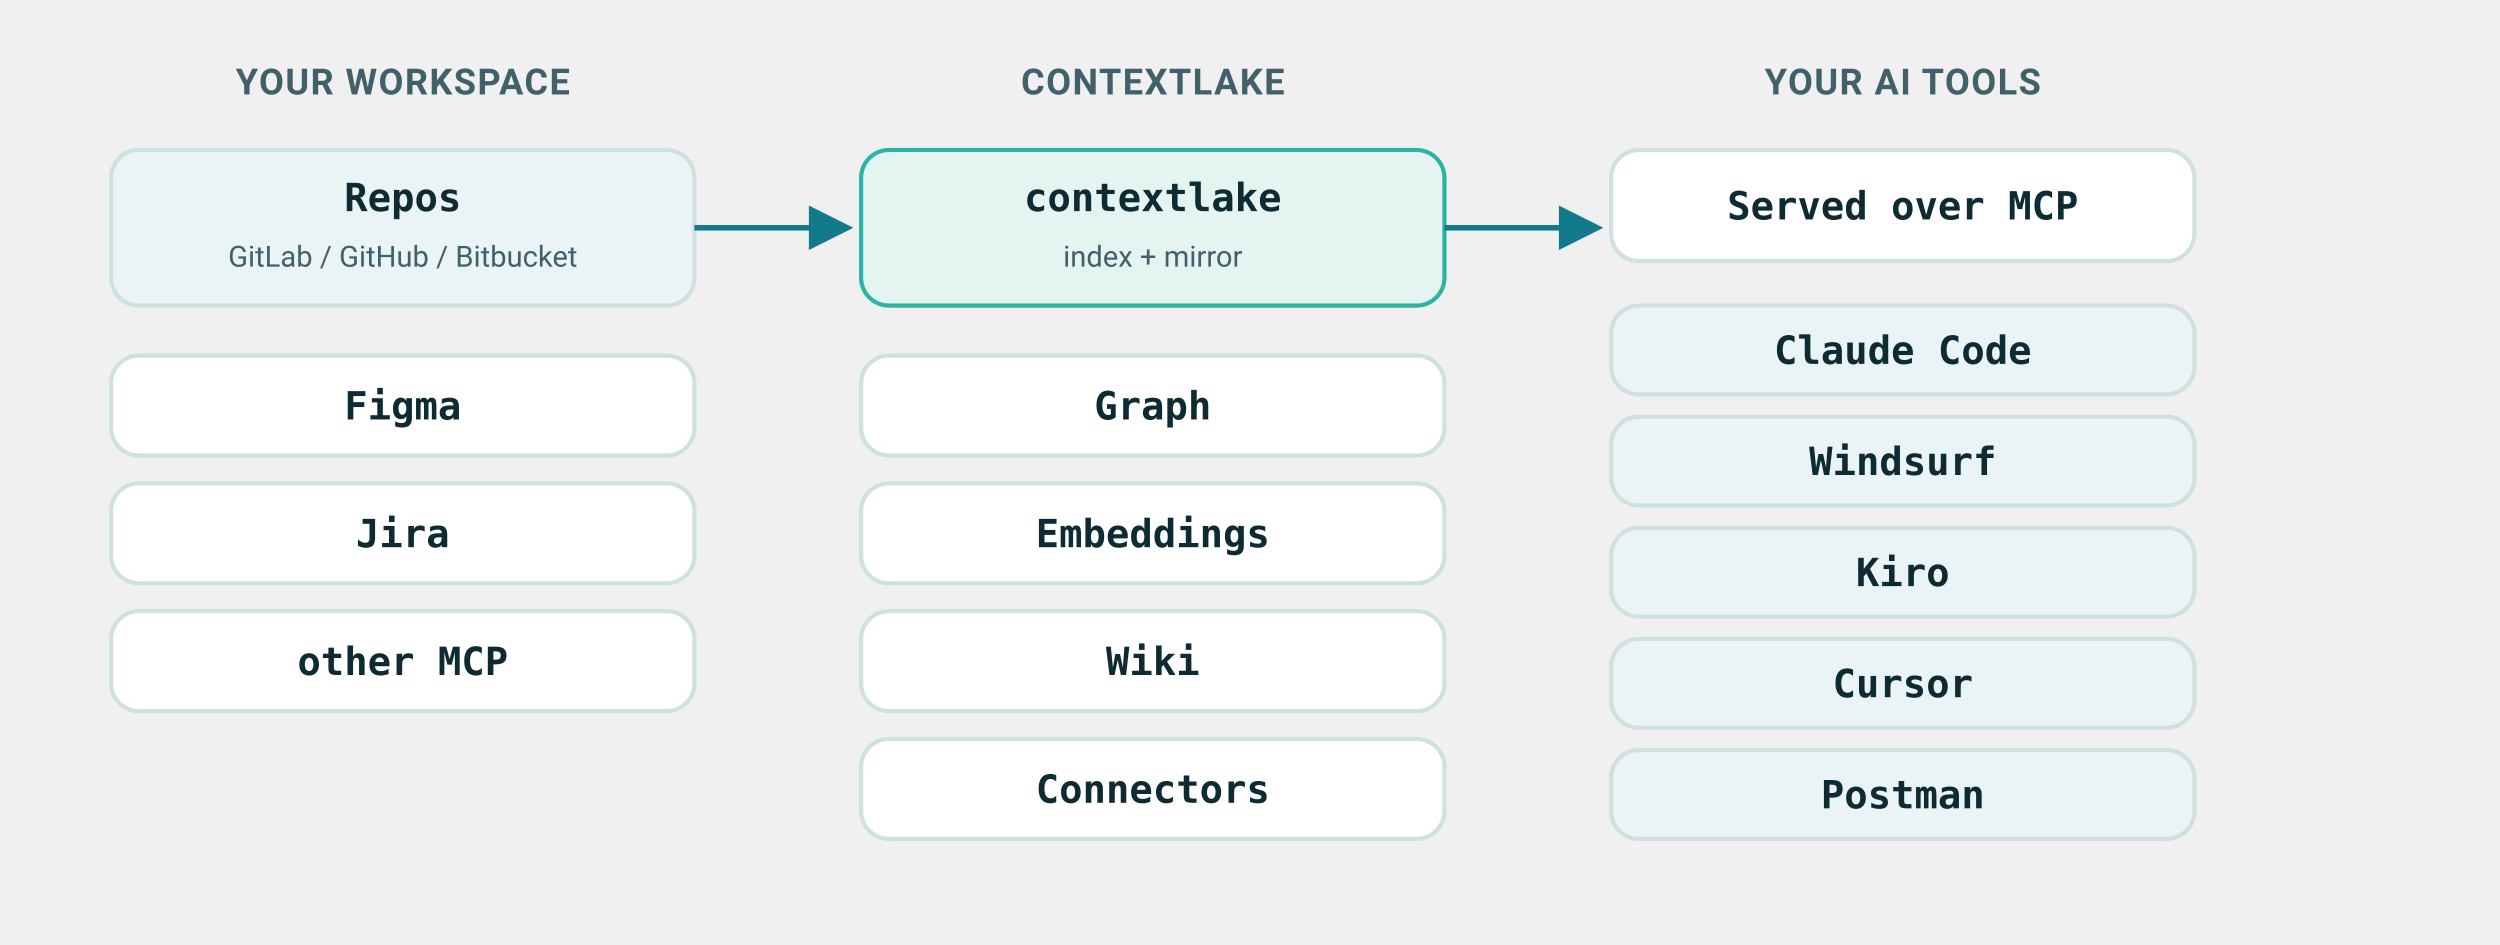
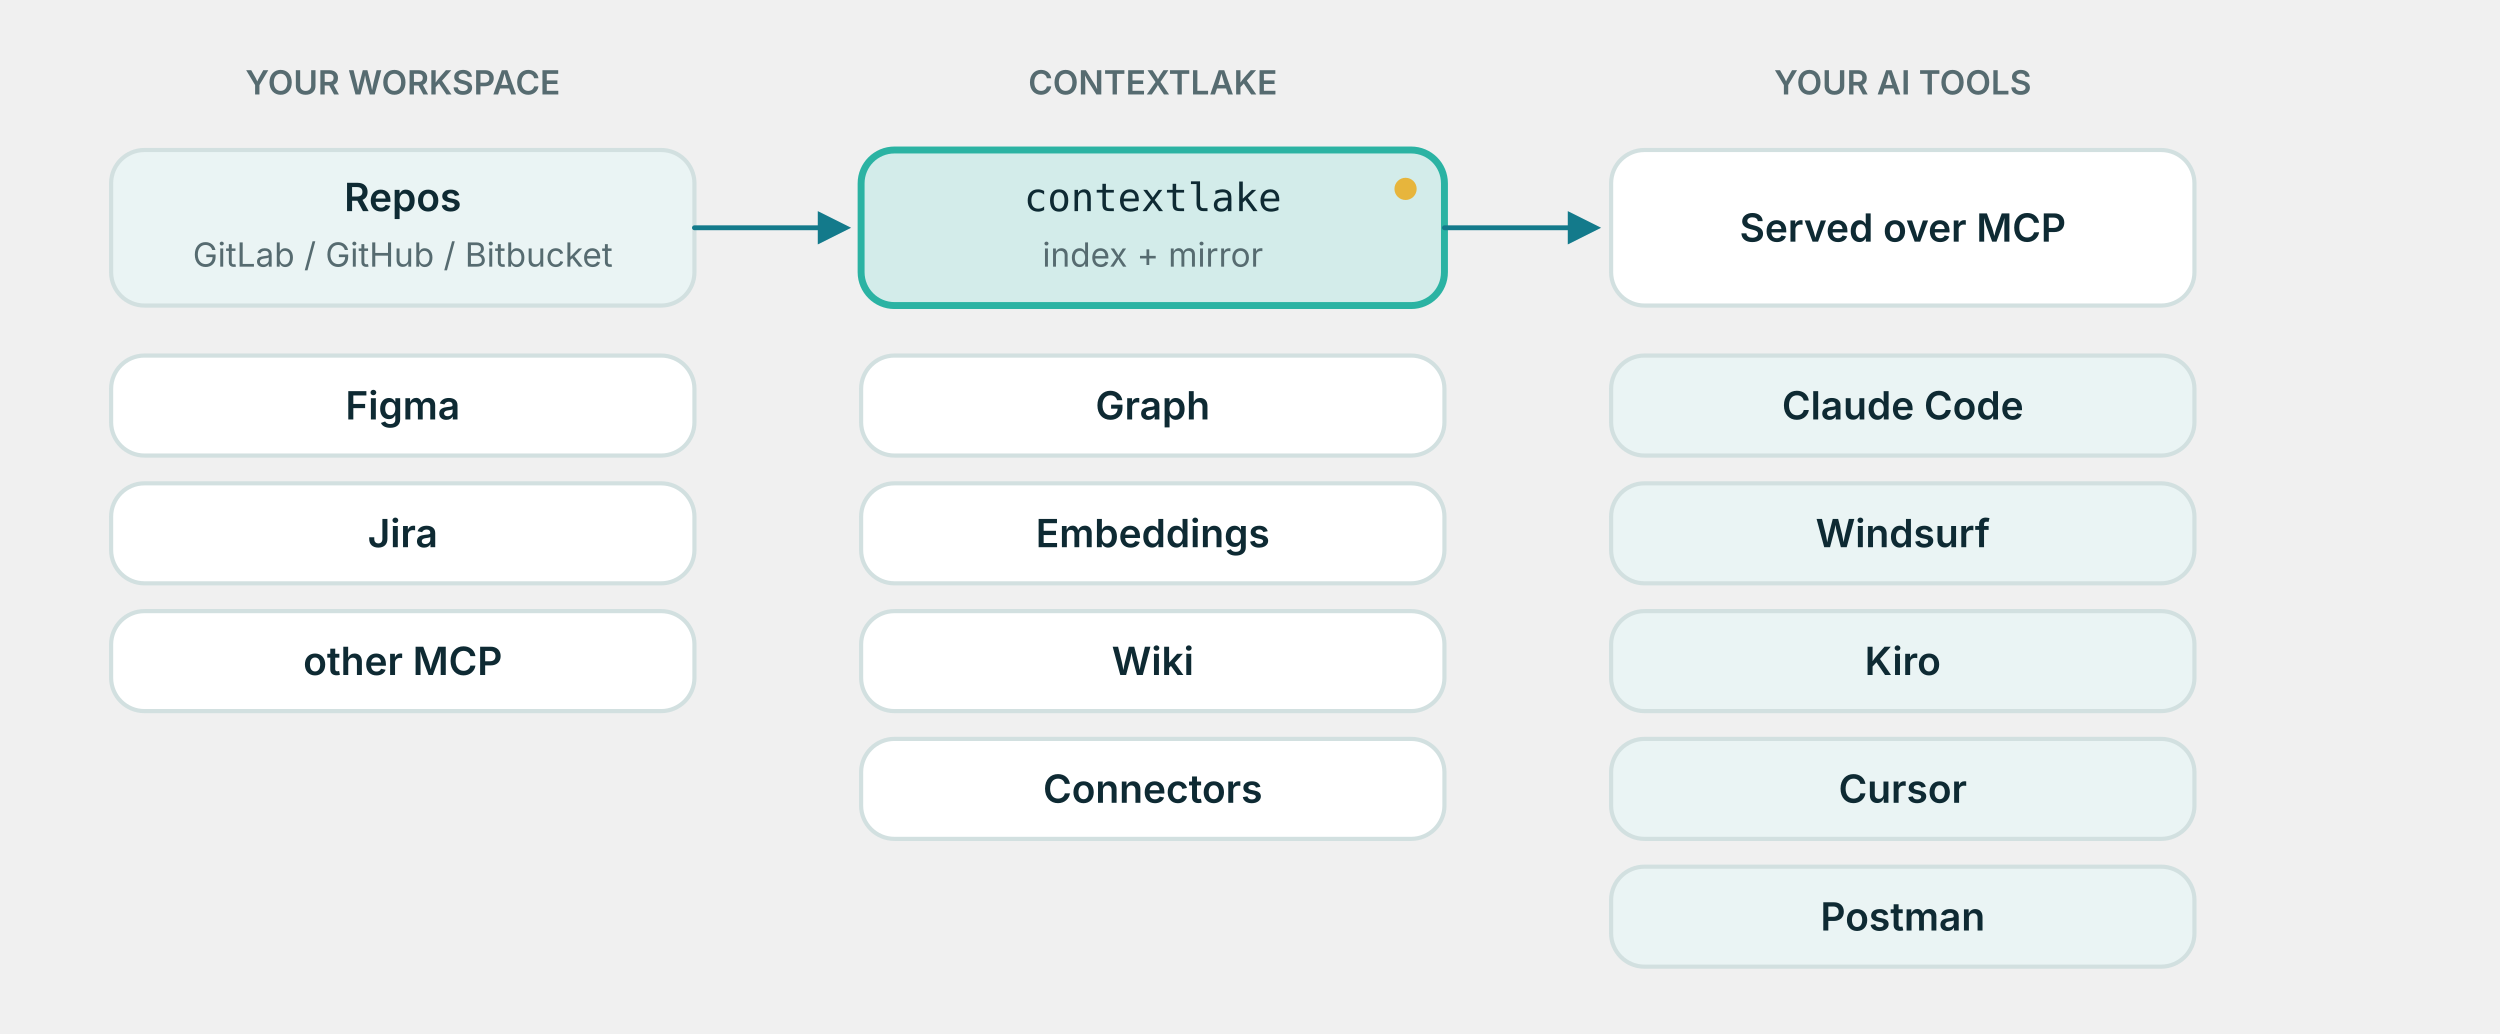
- <svg xmlns="http://www.w3.org/2000/svg" viewBox="0 0 900 340" width="900" height="340" role="img" font-family="'Space Grotesk',-apple-system,Segoe UI,Roboto,sans-serif" aria-label="contextlake architecture. On the left, your repos: a GitLab group, plus optional Figma, Jira, and other MCP connectors. In the centre, contextlake indexes and mirrors them into a graph and embeddings, a wiki, and connectors. On the right, it serves the result over MCP to your AI tools: Claude Code, Windsurf, Kiro, Cursor, and Postman.">
+ <svg xmlns="http://www.w3.org/2000/svg" viewBox="0 0 900 372" width="900" height="372" role="img" font-family="Inter,-apple-system,Segoe UI,Roboto,sans-serif" aria-label="contextlake architecture. On the left, your repos: a GitLab group, plus optional Figma, Jira, and other MCP connectors. In the centre, contextlake indexes and mirrors them into a graph and embeddings, a wiki, and connectors. On the right, it serves the result over MCP to your AI tools: Claude Code, Windsurf, Kiro, Cursor, and Postman.">
  <defs>
-     <marker id="ar3" viewBox="0 0 10 10" refX="8" refY="5" markerWidth="8" markerHeight="8" orient="auto">
+     <marker id="ar" viewBox="0 0 10 10" refX="8" refY="5" markerWidth="12" markerHeight="12" markerUnits="userSpaceOnUse" orient="auto">
      <path d="M0 0L10 5L0 10z" fill="#137A8B" />
    </marker>
  </defs>
-   <text x="145.0" y="34" text-anchor="middle" font-size="13" font-weight="700" fill="#41606a" letter-spacing=".04em" font-family="'Space Grotesk',-apple-system,Segoe UI,Roboto,sans-serif">YOUR WORKSPACE</text>
-   <text x="415.0" y="34" text-anchor="middle" font-size="13" font-weight="700" fill="#41606a" letter-spacing=".04em" font-family="'Space Grotesk',-apple-system,Segoe UI,Roboto,sans-serif">CONTEXTLAKE</text>
-   <text x="685.0" y="34" text-anchor="middle" font-size="13" font-weight="700" fill="#41606a" letter-spacing=".04em" font-family="'Space Grotesk',-apple-system,Segoe UI,Roboto,sans-serif">YOUR AI TOOLS</text>
-   <rect x="40" y="54" width="210" height="56" rx="10" fill="#EAF4F4" stroke="#cfe0e3" stroke-width="1.5" />
-   <text x="145.0" y="76.0" text-anchor="middle" font-size="14" font-weight="700" fill="#0E2A33" font-family="'JetBrains Mono',ui-monospace,monospace">Repos</text>
-   <text x="145.0" y="96.0" text-anchor="middle" font-size="10.5" fill="#41606a" font-family="'Space Grotesk',-apple-system,Segoe UI,Roboto,sans-serif">GitLab / GitHub / Bitbucket</text>
-   <rect x="40" y="128" width="210" height="36" rx="10" fill="#fff" stroke="#cfe0e3" stroke-width="1.5" />
-   <text x="145.0" y="151.0" text-anchor="middle" font-size="14" font-weight="600" fill="#0E2A33" font-family="'JetBrains Mono',ui-monospace,monospace">Figma</text>
-   <rect x="40" y="174" width="210" height="36" rx="10" fill="#fff" stroke="#cfe0e3" stroke-width="1.5" />
-   <text x="145.0" y="197.0" text-anchor="middle" font-size="14" font-weight="600" fill="#0E2A33" font-family="'JetBrains Mono',ui-monospace,monospace">Jira</text>
-   <rect x="40" y="220" width="210" height="36" rx="10" fill="#fff" stroke="#cfe0e3" stroke-width="1.5" />
-   <text x="145.0" y="243.0" text-anchor="middle" font-size="14" font-weight="600" fill="#0E2A33" font-family="'JetBrains Mono',ui-monospace,monospace">other MCP</text>
-   <rect x="310" y="54" width="210" height="56" rx="10" fill="#e4f5f1" stroke="#2BB3A3" stroke-width="1.5" />
-   <text x="415.0" y="76.0" text-anchor="middle" font-size="14" font-weight="700" fill="#0E2A33" font-family="'JetBrains Mono',ui-monospace,monospace">contextlake</text>
-   <text x="415.0" y="96.0" text-anchor="middle" font-size="10.5" fill="#41606a" font-family="'Space Grotesk',-apple-system,Segoe UI,Roboto,sans-serif">index + mirror</text>
-   <rect x="310" y="128" width="210" height="36" rx="10" fill="#fff" stroke="#cfe0e3" stroke-width="1.5" />
-   <text x="415.0" y="151.0" text-anchor="middle" font-size="14" font-weight="600" fill="#0E2A33" font-family="'JetBrains Mono',ui-monospace,monospace">Graph</text>
-   <rect x="310" y="174" width="210" height="36" rx="10" fill="#fff" stroke="#cfe0e3" stroke-width="1.5" />
-   <text x="415.0" y="197.0" text-anchor="middle" font-size="14" font-weight="600" fill="#0E2A33" font-family="'JetBrains Mono',ui-monospace,monospace">Embeddings</text>
-   <rect x="310" y="220" width="210" height="36" rx="10" fill="#fff" stroke="#cfe0e3" stroke-width="1.5" />
-   <text x="415.0" y="243.0" text-anchor="middle" font-size="14" font-weight="600" fill="#0E2A33" font-family="'JetBrains Mono',ui-monospace,monospace">Wiki</text>
-   <rect x="310" y="266" width="210" height="36" rx="10" fill="#fff" stroke="#cfe0e3" stroke-width="1.5" />
-   <text x="415.0" y="289.0" text-anchor="middle" font-size="14" font-weight="600" fill="#0E2A33" font-family="'JetBrains Mono',ui-monospace,monospace">Connectors</text>
-   <rect x="580" y="54" width="210" height="40" rx="10" fill="#fff" stroke="#cfe0e3" stroke-width="1.5" />
-   <text x="685.0" y="79.0" text-anchor="middle" font-size="14" font-weight="600" fill="#0E2A33" font-family="'JetBrains Mono',ui-monospace,monospace">Served over MCP</text>
-   <rect x="580" y="110" width="210" height="32" rx="10" fill="#EAF4F4" stroke="#cfe0e3" stroke-width="1.5" />
-   <text x="685.0" y="131.0" text-anchor="middle" font-size="14" font-weight="600" fill="#0E2A33" font-family="'JetBrains Mono',ui-monospace,monospace">Claude Code</text>
-   <rect x="580" y="150" width="210" height="32" rx="10" fill="#EAF4F4" stroke="#cfe0e3" stroke-width="1.5" />
-   <text x="685.0" y="171.0" text-anchor="middle" font-size="14" font-weight="600" fill="#0E2A33" font-family="'JetBrains Mono',ui-monospace,monospace">Windsurf</text>
-   <rect x="580" y="190" width="210" height="32" rx="10" fill="#EAF4F4" stroke="#cfe0e3" stroke-width="1.5" />
-   <text x="685.0" y="211.0" text-anchor="middle" font-size="14" font-weight="600" fill="#0E2A33" font-family="'JetBrains Mono',ui-monospace,monospace">Kiro</text>
-   <rect x="580" y="230" width="210" height="32" rx="10" fill="#EAF4F4" stroke="#cfe0e3" stroke-width="1.5" />
-   <text x="685.0" y="251.0" text-anchor="middle" font-size="14" font-weight="600" fill="#0E2A33" font-family="'JetBrains Mono',ui-monospace,monospace">Cursor</text>
-   <rect x="580" y="270" width="210" height="32" rx="10" fill="#EAF4F4" stroke="#cfe0e3" stroke-width="1.5" />
-   <text x="685.0" y="291.0" text-anchor="middle" font-size="14" font-weight="600" fill="#0E2A33" font-family="'JetBrains Mono',ui-monospace,monospace">Postman</text>
-   <line x1="250" y1="82" x2="304" y2="82" stroke="#137A8B" stroke-width="2" marker-end="url(#ar3)" />
-   <line x1="520" y1="82" x2="574" y2="82" stroke="#137A8B" stroke-width="2" marker-end="url(#ar3)" />
+   <text x="145.0" y="34" text-anchor="middle" font-size="12" font-weight="600" fill="#566B70" font-family="Inter,-apple-system,Segoe UI,Roboto,sans-serif">YOUR WORKSPACE</text>
+   <text x="415.0" y="34" text-anchor="middle" font-size="12" font-weight="600" fill="#566B70" font-family="Inter,-apple-system,Segoe UI,Roboto,sans-serif">CONTEXTLAKE</text>
+   <text x="685.0" y="34" text-anchor="middle" font-size="12" font-weight="600" fill="#566B70" font-family="Inter,-apple-system,Segoe UI,Roboto,sans-serif">YOUR AI TOOLS</text>
+   <rect x="40" y="54" width="210" height="56" rx="12" fill="#EAF4F4" stroke="#D2E0E0" stroke-width="1.5" />
+   <text x="145.0" y="76.0" text-anchor="middle" font-size="14" font-weight="600" fill="#0E2A33" font-family="Inter,-apple-system,Segoe UI,Roboto,sans-serif">Repos</text>
+   <text x="145.0" y="96.0" text-anchor="middle" font-size="12" fill="#566B70" font-family="Inter,-apple-system,Segoe UI,Roboto,sans-serif">GitLab / GitHub / Bitbucket</text>
+   <rect x="40" y="128" width="210" height="36" rx="12" fill="#FFFFFF" stroke="#D2E0E0" stroke-width="1.5" />
+   <text x="145.0" y="151.0" text-anchor="middle" font-size="14" font-weight="600" fill="#0E2A33" font-family="Inter,-apple-system,Segoe UI,Roboto,sans-serif">Figma</text>
+   <rect x="40" y="174" width="210" height="36" rx="12" fill="#FFFFFF" stroke="#D2E0E0" stroke-width="1.5" />
+   <text x="145.0" y="197.0" text-anchor="middle" font-size="14" font-weight="600" fill="#0E2A33" font-family="Inter,-apple-system,Segoe UI,Roboto,sans-serif">Jira</text>
+   <rect x="40" y="220" width="210" height="36" rx="12" fill="#FFFFFF" stroke="#D2E0E0" stroke-width="1.5" />
+   <text x="145.0" y="243.0" text-anchor="middle" font-size="14" font-weight="600" fill="#0E2A33" font-family="Inter,-apple-system,Segoe UI,Roboto,sans-serif">other MCP</text>
+   <rect x="310" y="54" width="210" height="56" rx="12" fill="#D3ECEA" stroke="#2BB3A3" stroke-width="2.5" />
+   <circle cx="506" cy="68" r="4" fill="#E7B53C" />
+   <text x="415.0" y="76.0" text-anchor="middle" font-size="14" font-weight="500" fill="#0E2A33" font-family="'JetBrains Mono',ui-monospace,monospace">contextlake</text>
+   <text x="415.0" y="96.0" text-anchor="middle" font-size="12" fill="#566B70" font-family="Inter,-apple-system,Segoe UI,Roboto,sans-serif">index + mirror</text>
+   <rect x="310" y="128" width="210" height="36" rx="12" fill="#FFFFFF" stroke="#D2E0E0" stroke-width="1.5" />
+   <text x="415.0" y="151.0" text-anchor="middle" font-size="14" font-weight="600" fill="#0E2A33" font-family="Inter,-apple-system,Segoe UI,Roboto,sans-serif">Graph</text>
+   <rect x="310" y="174" width="210" height="36" rx="12" fill="#FFFFFF" stroke="#D2E0E0" stroke-width="1.5" />
+   <text x="415.0" y="197.0" text-anchor="middle" font-size="14" font-weight="600" fill="#0E2A33" font-family="Inter,-apple-system,Segoe UI,Roboto,sans-serif">Embeddings</text>
+   <rect x="310" y="220" width="210" height="36" rx="12" fill="#FFFFFF" stroke="#D2E0E0" stroke-width="1.5" />
+   <text x="415.0" y="243.0" text-anchor="middle" font-size="14" font-weight="600" fill="#0E2A33" font-family="Inter,-apple-system,Segoe UI,Roboto,sans-serif">Wiki</text>
+   <rect x="310" y="266" width="210" height="36" rx="12" fill="#FFFFFF" stroke="#D2E0E0" stroke-width="1.5" />
+   <text x="415.0" y="289.0" text-anchor="middle" font-size="14" font-weight="600" fill="#0E2A33" font-family="Inter,-apple-system,Segoe UI,Roboto,sans-serif">Connectors</text>
+   <rect x="580" y="54" width="210" height="56" rx="12" fill="#FFFFFF" stroke="#D2E0E0" stroke-width="1.5" />
+   <text x="685.0" y="87.0" text-anchor="middle" font-size="14" font-weight="600" fill="#0E2A33" font-family="Inter,-apple-system,Segoe UI,Roboto,sans-serif">Served over MCP</text>
+   <rect x="580" y="128" width="210" height="36" rx="12" fill="#EAF4F4" stroke="#D2E0E0" stroke-width="1.5" />
+   <text x="685.0" y="151.0" text-anchor="middle" font-size="14" font-weight="600" fill="#0E2A33" font-family="Inter,-apple-system,Segoe UI,Roboto,sans-serif">Claude Code</text>
+   <rect x="580" y="174" width="210" height="36" rx="12" fill="#EAF4F4" stroke="#D2E0E0" stroke-width="1.5" />
+   <text x="685.0" y="197.0" text-anchor="middle" font-size="14" font-weight="600" fill="#0E2A33" font-family="Inter,-apple-system,Segoe UI,Roboto,sans-serif">Windsurf</text>
+   <rect x="580" y="220" width="210" height="36" rx="12" fill="#EAF4F4" stroke="#D2E0E0" stroke-width="1.5" />
+   <text x="685.0" y="243.0" text-anchor="middle" font-size="14" font-weight="600" fill="#0E2A33" font-family="Inter,-apple-system,Segoe UI,Roboto,sans-serif">Kiro</text>
+   <rect x="580" y="266" width="210" height="36" rx="12" fill="#EAF4F4" stroke="#D2E0E0" stroke-width="1.5" />
+   <text x="685.0" y="289.0" text-anchor="middle" font-size="14" font-weight="600" fill="#0E2A33" font-family="Inter,-apple-system,Segoe UI,Roboto,sans-serif">Cursor</text>
+   <rect x="580" y="312" width="210" height="36" rx="12" fill="#EAF4F4" stroke="#D2E0E0" stroke-width="1.5" />
+   <text x="685.0" y="335.0" text-anchor="middle" font-size="14" font-weight="600" fill="#0E2A33" font-family="Inter,-apple-system,Segoe UI,Roboto,sans-serif">Postman</text>
+   <line x1="250" y1="82" x2="304" y2="82" stroke="#137A8B" stroke-width="1.75" stroke-linecap="round" marker-end="url(#ar)" />
+   <line x1="520" y1="82" x2="574" y2="82" stroke="#137A8B" stroke-width="1.75" stroke-linecap="round" marker-end="url(#ar)" />
</svg>
